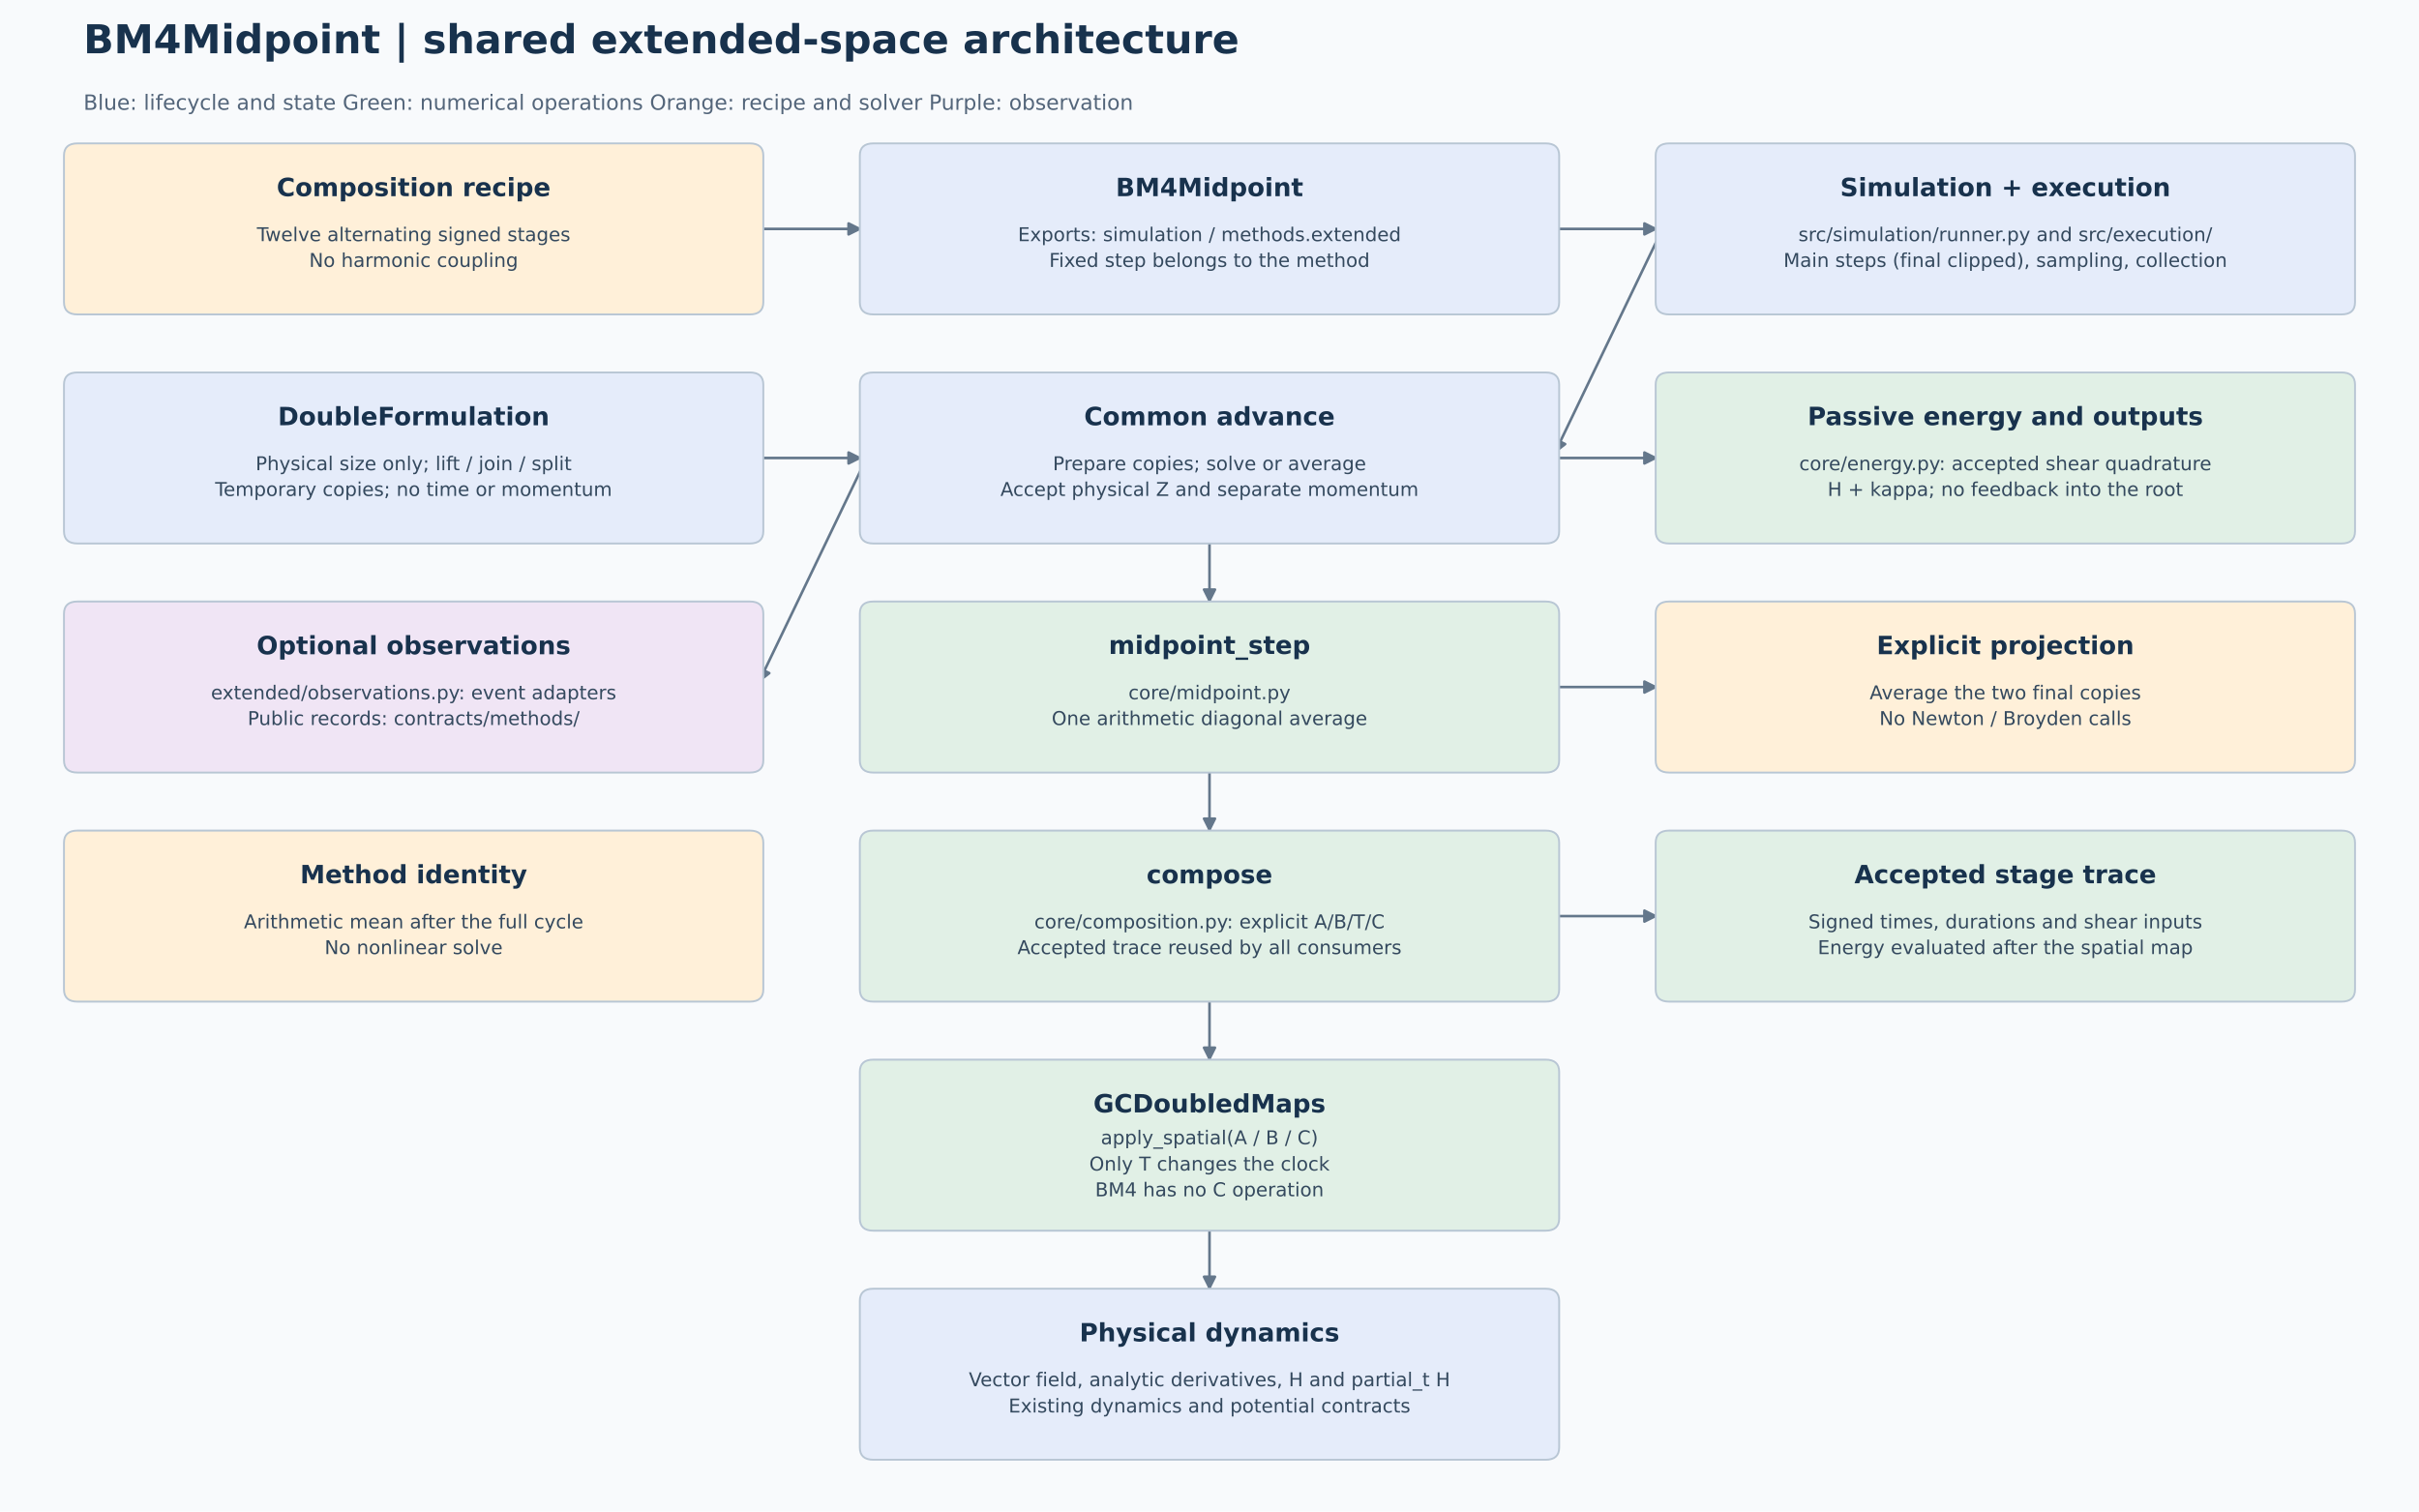
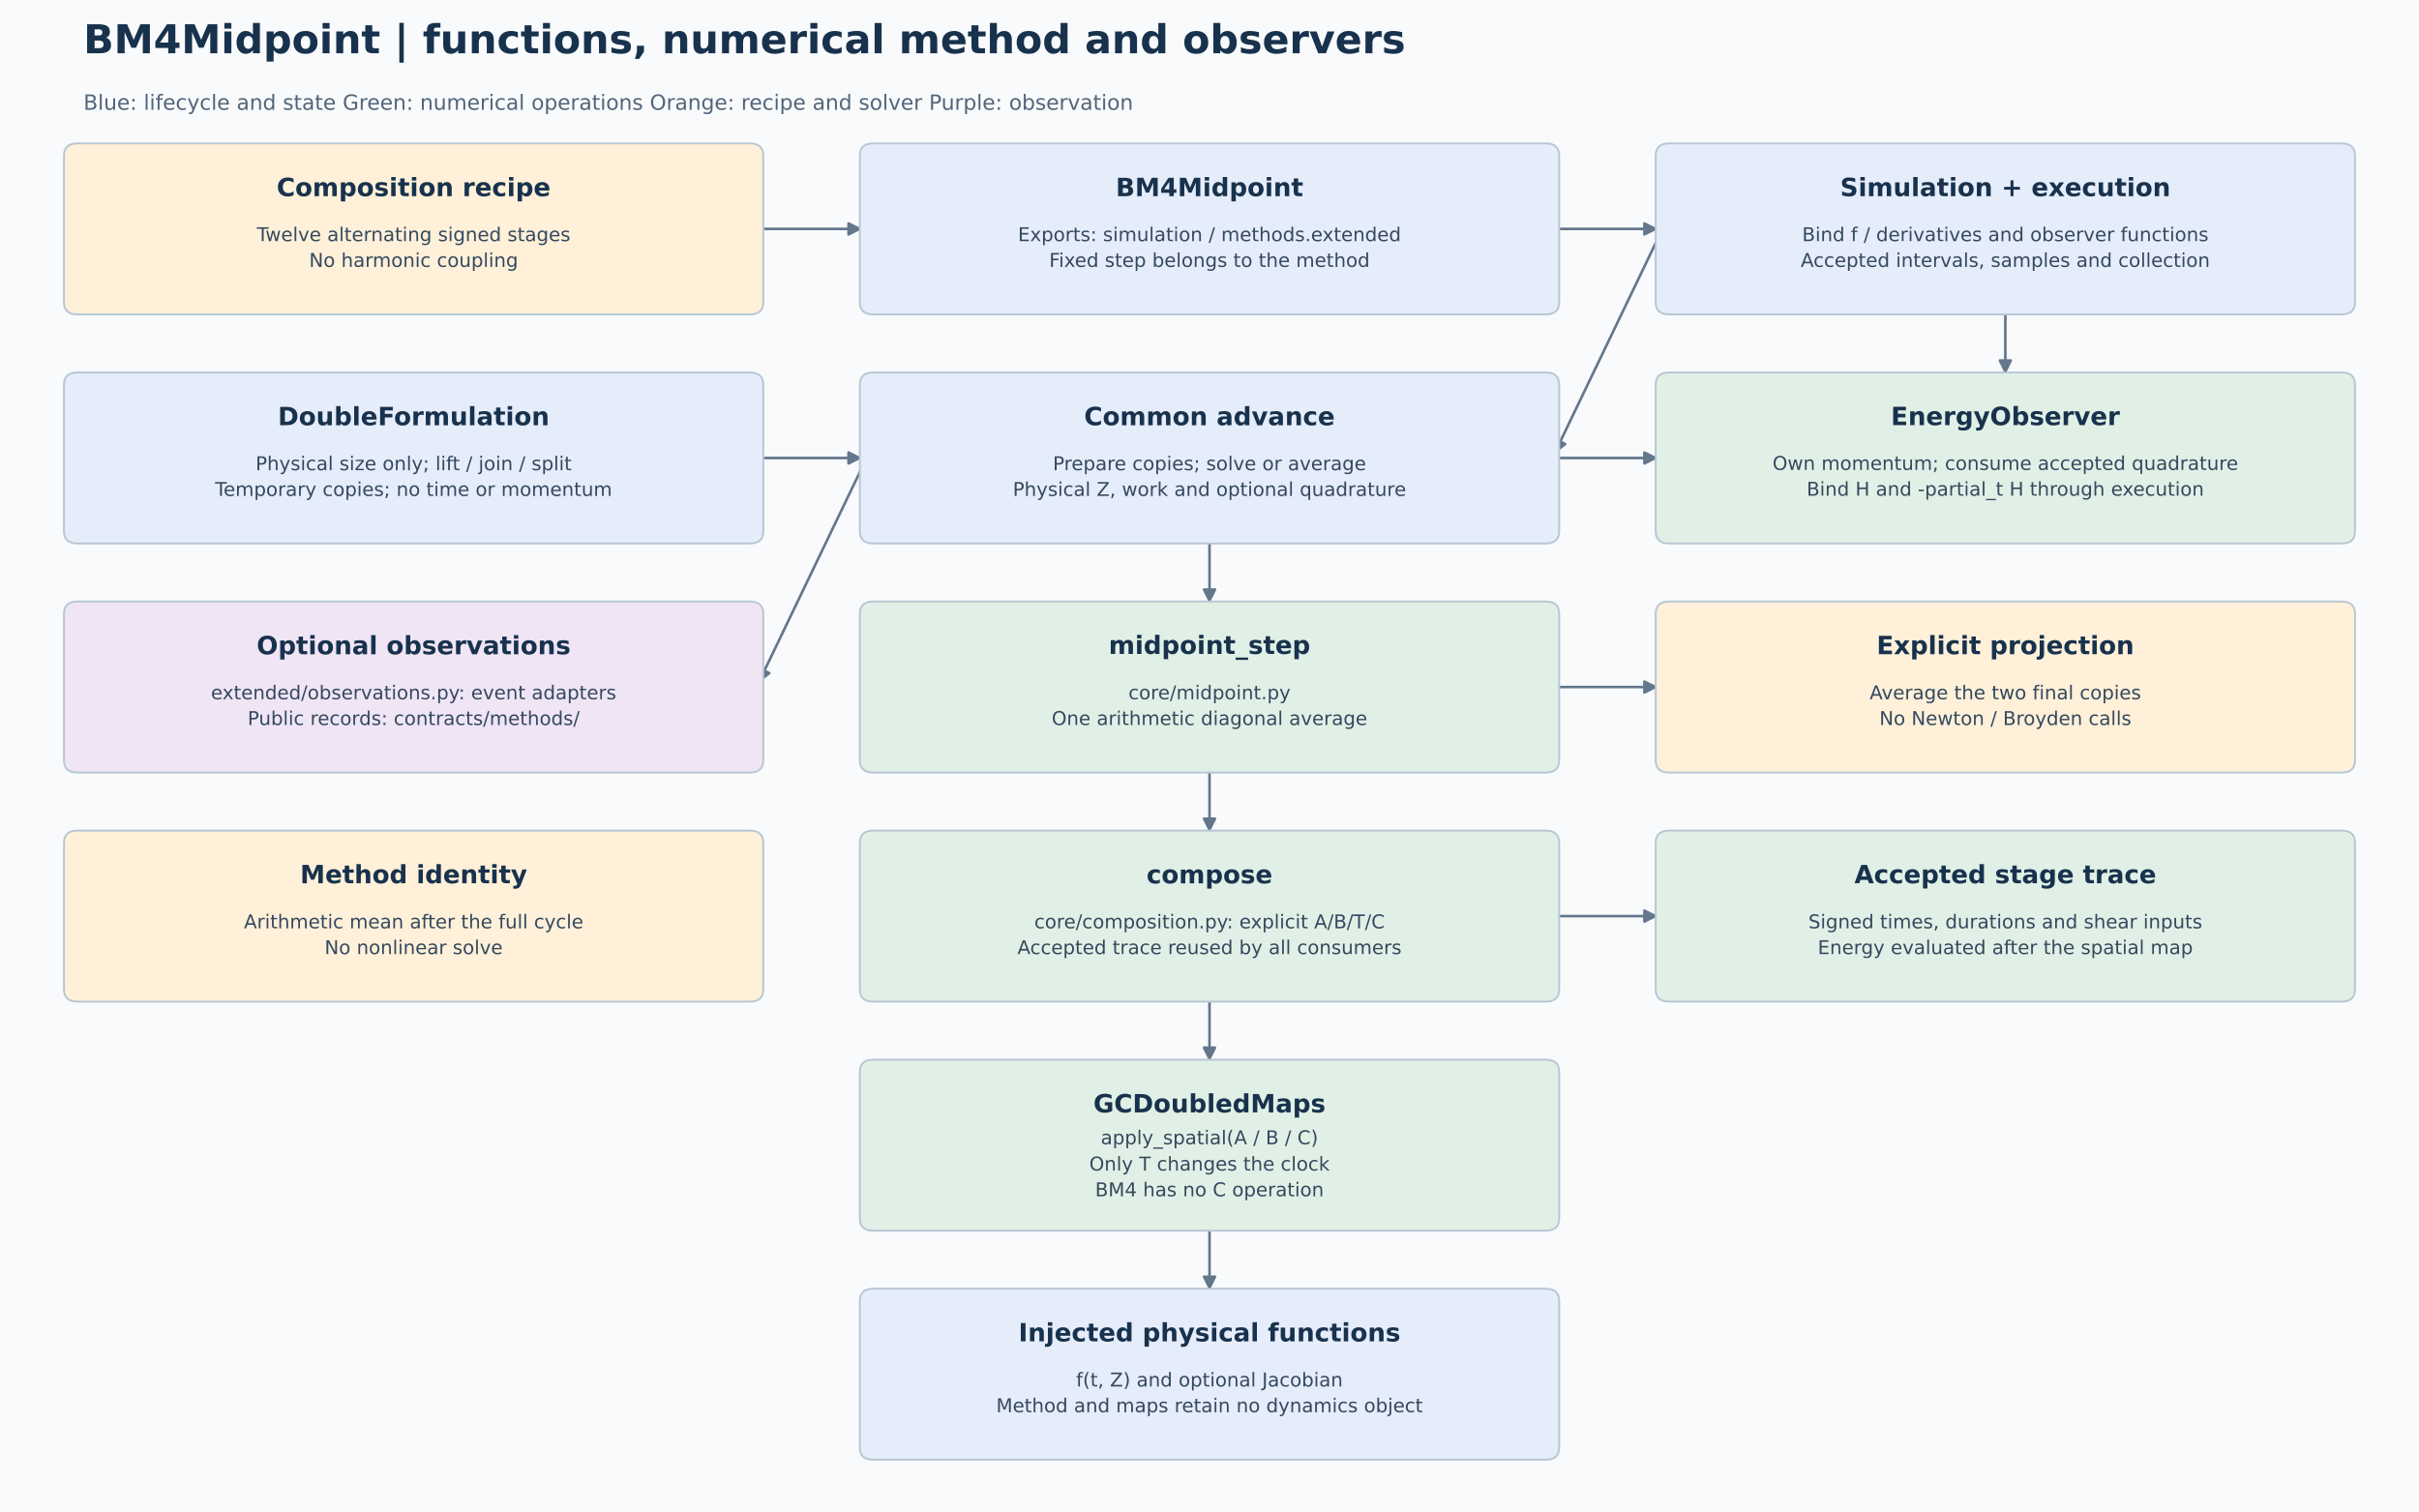
<svg xmlns="http://www.w3.org/2000/svg" width="1152pt" height="720pt" viewBox="0 0 1152 720" version="1.1">
  <defs>
    <style type="text/css">*{stroke-linejoin: round; stroke-linecap: butt}</style>
  </defs>
  <g id="figure_1">
    <g id="patch_1">
      <path d="M 0 720 L 1152 720 L 1152 0 L 0 0 z " style="fill: #f8fafc" />
    </g>
    <g id="axes_1">
      <g id="patch_2">
        <path d="M 362.288 109.039 Q 386.497 109.039 409.309 109.039 " clip-path="url(#pb098db616b)" style="fill: none; stroke: #64778b; stroke-width: 1.25; stroke-linecap: round" />
        <path d="M 404.109 106.439 L 409.309 109.039 L 404.109 111.639 z " clip-path="url(#pb098db616b)" style="fill: #64778b; stroke: #64778b; stroke-width: 1.25; stroke-linecap: round" />
      </g>
      <g id="patch_3">
        <path d="M 741.296 109.039 Q 765.505 109.039 788.317 109.039 " clip-path="url(#pb098db616b)" style="fill: none; stroke: #64778b; stroke-width: 1.25; stroke-linecap: round" />
        <path d="M 783.117 106.439 L 788.317 109.039 L 783.117 111.639 z " clip-path="url(#pb098db616b)" style="fill: #64778b; stroke: #64778b; stroke-width: 1.25; stroke-linecap: round" />
      </g>
      <g id="patch_4">
        <path d="M 790.847 110.841 Q 765.505 163.594 740.768 215.088 " clip-path="url(#pb098db616b)" style="fill: none; stroke: #64778b; stroke-width: 1.25; stroke-linecap: round" />
        <path d="M 745.363 211.527 L 740.768 215.088 L 740.676 209.275 z " clip-path="url(#pb098db616b)" style="fill: #64778b; stroke: #64778b; stroke-width: 1.25; stroke-linecap: round" />
      </g>
      <g id="patch_5">
        <path d="M 362.288 218.153 Q 386.497 218.153 409.309 218.153 " clip-path="url(#pb098db616b)" style="fill: none; stroke: #64778b; stroke-width: 1.25; stroke-linecap: round" />
        <path d="M 404.109 215.553 L 409.309 218.153 L 404.109 220.753 z " clip-path="url(#pb098db616b)" style="fill: #64778b; stroke: #64778b; stroke-width: 1.25; stroke-linecap: round" />
      </g>
      <g id="patch_6">
        <path d="M 576 257.976 Q 576 272.707 576 286.041 " clip-path="url(#pb098db616b)" style="fill: none; stroke: #64778b; stroke-width: 1.25; stroke-linecap: round" />
        <path d="M 578.6 280.841 L 576 286.041 L 573.4 280.841 z " clip-path="url(#pb098db616b)" style="fill: #64778b; stroke: #64778b; stroke-width: 1.25; stroke-linecap: round" />
      </g>
      <g id="patch_7">
+         <path d="M 955.008 148.863 Q 955.008 163.594 955.008 176.928 " clip-path="url(#pb098db616b)" style="fill: none; stroke: #64778b; stroke-width: 1.25; stroke-linecap: round" />
+         <path d="M 957.608 171.728 L 955.008 176.928 L 952.408 171.728 z " clip-path="url(#pb098db616b)" style="fill: #64778b; stroke: #64778b; stroke-width: 1.25; stroke-linecap: round" />
+       </g>
+       <g id="patch_8">
        <path d="M 741.296 218.153 Q 765.505 218.153 788.317 218.153 " clip-path="url(#pb098db616b)" style="fill: none; stroke: #64778b; stroke-width: 1.25; stroke-linecap: round" />
        <path d="M 783.117 215.553 L 788.317 218.153 L 783.117 220.753 z " clip-path="url(#pb098db616b)" style="fill: #64778b; stroke: #64778b; stroke-width: 1.25; stroke-linecap: round" />
      </g>
-       <g id="patch_8">
+       <g id="patch_9">
        <path d="M 411.839 219.954 Q 386.497 272.708 361.76 324.202 " clip-path="url(#pb098db616b)" style="fill: none; stroke: #64778b; stroke-width: 1.25; stroke-linecap: round" />
        <path d="M 366.355 320.64 L 361.76 324.202 L 361.668 318.389 z " clip-path="url(#pb098db616b)" style="fill: #64778b; stroke: #64778b; stroke-width: 1.25; stroke-linecap: round" />
      </g>
-       <g id="patch_9">
+       <g id="patch_10">
        <path d="M 576 367.089 Q 576 381.821 576 395.155 " clip-path="url(#pb098db616b)" style="fill: none; stroke: #64778b; stroke-width: 1.25; stroke-linecap: round" />
        <path d="M 578.6 389.955 L 576 395.155 L 573.4 389.955 z " clip-path="url(#pb098db616b)" style="fill: #64778b; stroke: #64778b; stroke-width: 1.25; stroke-linecap: round" />
      </g>
-       <g id="patch_10">
+       <g id="patch_11">
        <path d="M 741.296 327.266 Q 765.505 327.266 788.317 327.266 " clip-path="url(#pb098db616b)" style="fill: none; stroke: #64778b; stroke-width: 1.25; stroke-linecap: round" />
        <path d="M 783.117 324.666 L 788.317 327.266 L 783.117 329.866 z " clip-path="url(#pb098db616b)" style="fill: #64778b; stroke: #64778b; stroke-width: 1.25; stroke-linecap: round" />
      </g>
-       <g id="patch_11">
+       <g id="patch_12">
        <path d="M 741.296 436.379 Q 765.505 436.379 788.317 436.379 " clip-path="url(#pb098db616b)" style="fill: none; stroke: #64778b; stroke-width: 1.25; stroke-linecap: round" />
        <path d="M 783.117 433.779 L 788.317 436.379 L 783.117 438.979 z " clip-path="url(#pb098db616b)" style="fill: #64778b; stroke: #64778b; stroke-width: 1.25; stroke-linecap: round" />
      </g>
-       <g id="patch_12">
+       <g id="patch_13">
        <path d="M 576 476.203 Q 576 490.934 576 504.268 " clip-path="url(#pb098db616b)" style="fill: none; stroke: #64778b; stroke-width: 1.25; stroke-linecap: round" />
        <path d="M 578.6 499.068 L 576 504.268 L 573.4 499.068 z " clip-path="url(#pb098db616b)" style="fill: #64778b; stroke: #64778b; stroke-width: 1.25; stroke-linecap: round" />
      </g>
-       <g id="patch_13">
+       <g id="patch_14">
        <path d="M 576 585.316 Q 576 600.048 576 613.382 " clip-path="url(#pb098db616b)" style="fill: none; stroke: #64778b; stroke-width: 1.25; stroke-linecap: round" />
        <path d="M 578.6 608.182 L 576 613.382 L 573.4 608.182 z " clip-path="url(#pb098db616b)" style="fill: #64778b; stroke: #64778b; stroke-width: 1.25; stroke-linecap: round" />
      </g>
-       <g id="patch_14">
+       <g id="patch_15">
        <path d="M 36.922 149.775 L 357.062 149.775 Q 363.514 149.775 363.514 143.955 L 363.514 74.123 Q 363.514 68.304 357.062 68.304 L 36.922 68.304 Q 30.47 68.304 30.47 74.123 L 30.47 143.955 Q 30.47 149.775 36.922 149.775 z " clip-path="url(#pb098db616b)" style="fill: #fff0d9; stroke: #b8c6d4; stroke-width: 0.9; stroke-linejoin: miter" />
      </g>
-       <g id="patch_15">
+       <g id="patch_16">
        <path d="M 415.93 149.775 L 736.07 149.775 Q 742.522 149.775 742.522 143.955 L 742.522 74.123 Q 742.522 68.304 736.07 68.304 L 415.93 68.304 Q 409.478 68.304 409.478 74.123 L 409.478 143.955 Q 409.478 149.775 415.93 149.775 z " clip-path="url(#pb098db616b)" style="fill: #e5ecfa; stroke: #b8c6d4; stroke-width: 0.9; stroke-linejoin: miter" />
      </g>
-       <g id="patch_16">
+       <g id="patch_17">
        <path d="M 794.938 149.775 L 1115.078 149.775 Q 1121.53 149.775 1121.53 143.955 L 1121.53 74.123 Q 1121.53 68.304 1115.078 68.304 L 794.938 68.304 Q 788.486 68.304 788.486 74.123 L 788.486 143.955 Q 788.486 149.775 794.938 149.775 z " clip-path="url(#pb098db616b)" style="fill: #e5ecfa; stroke: #b8c6d4; stroke-width: 0.9; stroke-linejoin: miter" />
      </g>
-       <g id="patch_17">
+       <g id="patch_18">
        <path d="M 36.922 258.888 L 357.062 258.888 Q 363.514 258.888 363.514 253.069 L 363.514 183.236 Q 363.514 177.417 357.062 177.417 L 36.922 177.417 Q 30.47 177.417 30.47 183.236 L 30.47 253.069 Q 30.47 258.888 36.922 258.888 z " clip-path="url(#pb098db616b)" style="fill: #e5ecfa; stroke: #b8c6d4; stroke-width: 0.9; stroke-linejoin: miter" />
      </g>
-       <g id="patch_18">
+       <g id="patch_19">
        <path d="M 415.93 258.888 L 736.07 258.888 Q 742.522 258.888 742.522 253.069 L 742.522 183.236 Q 742.522 177.417 736.07 177.417 L 415.93 177.417 Q 409.478 177.417 409.478 183.236 L 409.478 253.069 Q 409.478 258.888 415.93 258.888 z " clip-path="url(#pb098db616b)" style="fill: #e5ecfa; stroke: #b8c6d4; stroke-width: 0.9; stroke-linejoin: miter" />
      </g>
-       <g id="patch_19">
+       <g id="patch_20">
        <path d="M 794.938 258.888 L 1115.078 258.888 Q 1121.53 258.888 1121.53 253.069 L 1121.53 183.236 Q 1121.53 177.417 1115.078 177.417 L 794.938 177.417 Q 788.486 177.417 788.486 183.236 L 788.486 253.069 Q 788.486 258.888 794.938 258.888 z " clip-path="url(#pb098db616b)" style="fill: #e1f0e6; stroke: #b8c6d4; stroke-width: 0.9; stroke-linejoin: miter" />
      </g>
-       <g id="patch_20">
+       <g id="patch_21">
        <path d="M 36.922 368.002 L 357.062 368.002 Q 363.514 368.002 363.514 362.182 L 363.514 292.35 Q 363.514 286.53 357.062 286.53 L 36.922 286.53 Q 30.47 286.53 30.47 292.35 L 30.47 362.182 Q 30.47 368.002 36.922 368.002 z " clip-path="url(#pb098db616b)" style="fill: #f0e5f5; stroke: #b8c6d4; stroke-width: 0.9; stroke-linejoin: miter" />
      </g>
-       <g id="patch_21">
+       <g id="patch_22">
        <path d="M 415.93 368.002 L 736.07 368.002 Q 742.522 368.002 742.522 362.182 L 742.522 292.35 Q 742.522 286.53 736.07 286.53 L 415.93 286.53 Q 409.478 286.53 409.478 292.35 L 409.478 362.182 Q 409.478 368.002 415.93 368.002 z " clip-path="url(#pb098db616b)" style="fill: #e1f0e6; stroke: #b8c6d4; stroke-width: 0.9; stroke-linejoin: miter" />
      </g>
-       <g id="patch_22">
+       <g id="patch_23">
        <path d="M 794.938 368.002 L 1115.078 368.002 Q 1121.53 368.002 1121.53 362.182 L 1121.53 292.35 Q 1121.53 286.53 1115.078 286.53 L 794.938 286.53 Q 788.486 286.53 788.486 292.35 L 788.486 362.182 Q 788.486 368.002 794.938 368.002 z " clip-path="url(#pb098db616b)" style="fill: #fff0d9; stroke: #b8c6d4; stroke-width: 0.9; stroke-linejoin: miter" />
      </g>
-       <g id="patch_23">
+       <g id="patch_24">
        <path d="M 36.922 477.115 L 357.062 477.115 Q 363.514 477.115 363.514 471.296 L 363.514 401.463 Q 363.514 395.644 357.062 395.644 L 36.922 395.644 Q 30.47 395.644 30.47 401.463 L 30.47 471.296 Q 30.47 477.115 36.922 477.115 z " clip-path="url(#pb098db616b)" style="fill: #fff0d9; stroke: #b8c6d4; stroke-width: 0.9; stroke-linejoin: miter" />
      </g>
-       <g id="patch_24">
+       <g id="patch_25">
        <path d="M 415.93 477.115 L 736.07 477.115 Q 742.522 477.115 742.522 471.296 L 742.522 401.463 Q 742.522 395.644 736.07 395.644 L 415.93 395.644 Q 409.478 395.644 409.478 401.463 L 409.478 471.296 Q 409.478 477.115 415.93 477.115 z " clip-path="url(#pb098db616b)" style="fill: #e1f0e6; stroke: #b8c6d4; stroke-width: 0.9; stroke-linejoin: miter" />
      </g>
-       <g id="patch_25">
+       <g id="patch_26">
        <path d="M 794.938 477.115 L 1115.078 477.115 Q 1121.53 477.115 1121.53 471.296 L 1121.53 401.463 Q 1121.53 395.644 1115.078 395.644 L 794.938 395.644 Q 788.486 395.644 788.486 401.463 L 788.486 471.296 Q 788.486 477.115 794.938 477.115 z " clip-path="url(#pb098db616b)" style="fill: #e1f0e6; stroke: #b8c6d4; stroke-width: 0.9; stroke-linejoin: miter" />
      </g>
-       <g id="patch_26">
+       <g id="patch_27">
        <path d="M 415.93 586.228 L 736.07 586.228 Q 742.522 586.228 742.522 580.409 L 742.522 510.576 Q 742.522 504.757 736.07 504.757 L 415.93 504.757 Q 409.478 504.757 409.478 510.576 L 409.478 580.409 Q 409.478 586.228 415.93 586.228 z " clip-path="url(#pb098db616b)" style="fill: #e1f0e6; stroke: #b8c6d4; stroke-width: 0.9; stroke-linejoin: miter" />
      </g>
-       <g id="patch_27">
+       <g id="patch_28">
        <path d="M 415.93 695.342 L 736.07 695.342 Q 742.522 695.342 742.522 689.522 L 742.522 619.69 Q 742.522 613.871 736.07 613.871 L 415.93 613.871 Q 409.478 613.871 409.478 619.69 L 409.478 689.522 Q 409.478 695.342 415.93 695.342 z " clip-path="url(#pb098db616b)" style="fill: #e5ecfa; stroke: #b8c6d4; stroke-width: 0.9; stroke-linejoin: miter" />
      </g>
      <g id="text_1">
-         <text style="font-weight: 700; font-size: 19px; font-family: 'DejaVu Sans', 'Bitstream Vera Sans', 'Computer Modern Sans Serif', 'Lucida Grande', 'Verdana', 'Geneva', 'Lucid', 'Arial', 'Helvetica', 'Avant Garde', sans-serif; text-anchor: start; fill: #18324d" x="39.744" y="25.386" transform="rotate(-0 39.744 25.38557)">BM4Midpoint | shared extended-space architecture</text>
+         <text style="font-weight: 700; font-size: 19px; font-family: 'DejaVu Sans', 'Bitstream Vera Sans', 'Computer Modern Sans Serif', 'Lucida Grande', 'Verdana', 'Geneva', 'Lucid', 'Arial', 'Helvetica', 'Avant Garde', sans-serif; text-anchor: start; fill: #18324d" x="39.744" y="25.386" transform="rotate(-0 39.744 25.38557)">BM4Midpoint | functions, numerical method and observers</text>
      </g>
      <g id="text_2">
        <text style="font-size: 10px; font-family: 'DejaVu Sans', 'Bitstream Vera Sans', 'Computer Modern Sans Serif', 'Lucida Grande', 'Verdana', 'Geneva', 'Lucid', 'Arial', 'Helvetica', 'Avant Garde', sans-serif; text-anchor: start; fill: #53657a" x="39.744" y="52.3" transform="rotate(-0 39.744 52.30021)">Blue: lifecycle and state    Green: numerical operations    Orange: recipe and solver    Purple: observation</text>
      </g>
      <g id="text_3">
        <text style="font-weight: 700; font-size: 12px; font-family: 'DejaVu Sans', 'Bitstream Vera Sans', 'Computer Modern Sans Serif', 'Lucida Grande', 'Verdana', 'Geneva', 'Lucid', 'Arial', 'Helvetica', 'Avant Garde', sans-serif; text-anchor: middle; fill: #18324d" x="196.992" y="93.437" transform="rotate(-0 196.992 93.43744)">Composition recipe</text>
      </g>
      <g id="text_4">
        <text style="font-size: 9.1px; font-family: 'DejaVu Sans', 'Bitstream Vera Sans', 'Computer Modern Sans Serif', 'Lucida Grande', 'Verdana', 'Geneva', 'Lucid', 'Arial', 'Helvetica', 'Avant Garde', sans-serif; fill: #34495e" transform="translate(122.3343 114.8745)">Twelve alternating signed stages</text>
        <text style="font-size: 9.1px; font-family: 'DejaVu Sans', 'Bitstream Vera Sans', 'Computer Modern Sans Serif', 'Lucida Grande', 'Verdana', 'Geneva', 'Lucid', 'Arial', 'Helvetica', 'Avant Garde', sans-serif; fill: #34495e" transform="translate(147.2257 127.1389)">No harmonic coupling</text>
      </g>
      <g id="text_5">
        <text style="font-weight: 700; font-size: 12px; font-family: 'DejaVu Sans', 'Bitstream Vera Sans', 'Computer Modern Sans Serif', 'Lucida Grande', 'Verdana', 'Geneva', 'Lucid', 'Arial', 'Helvetica', 'Avant Garde', sans-serif; text-anchor: middle; fill: #18324d" x="576" y="93.437" transform="rotate(-0 576 93.43744)">BM4Midpoint</text>
      </g>
      <g id="text_6">
        <text style="font-size: 9.1px; font-family: 'DejaVu Sans', 'Bitstream Vera Sans', 'Computer Modern Sans Serif', 'Lucida Grande', 'Verdana', 'Geneva', 'Lucid', 'Arial', 'Helvetica', 'Avant Garde', sans-serif; fill: #34495e" transform="translate(484.7689 114.8745)">Exports: simulation / methods.extended</text>
        <text style="font-size: 9.1px; font-family: 'DejaVu Sans', 'Bitstream Vera Sans', 'Computer Modern Sans Serif', 'Lucida Grande', 'Verdana', 'Geneva', 'Lucid', 'Arial', 'Helvetica', 'Avant Garde', sans-serif; fill: #34495e" transform="translate(499.6524 127.1389)">Fixed step belongs to the method</text>
      </g>
      <g id="text_7">
        <text style="font-weight: 700; font-size: 12px; font-family: 'DejaVu Sans', 'Bitstream Vera Sans', 'Computer Modern Sans Serif', 'Lucida Grande', 'Verdana', 'Geneva', 'Lucid', 'Arial', 'Helvetica', 'Avant Garde', sans-serif; text-anchor: middle; fill: #18324d" x="955.008" y="93.437" transform="rotate(-0 955.008 93.43744)">Simulation + execution</text>
      </g>
      <g id="text_8">
-         <text style="font-size: 9.1px; font-family: 'DejaVu Sans', 'Bitstream Vera Sans', 'Computer Modern Sans Serif', 'Lucida Grande', 'Verdana', 'Geneva', 'Lucid', 'Arial', 'Helvetica', 'Avant Garde', sans-serif; fill: #34495e" transform="translate(856.4514 114.8745)">src/simulation/runner.py and src/execution/</text>
-         <text style="font-size: 9.1px; font-family: 'DejaVu Sans', 'Bitstream Vera Sans', 'Computer Modern Sans Serif', 'Lucida Grande', 'Verdana', 'Geneva', 'Lucid', 'Arial', 'Helvetica', 'Avant Garde', sans-serif; fill: #34495e" transform="translate(849.3542 127.1389)">Main steps (final clipped), sampling, collection</text>
+         <text style="font-size: 9.1px; font-family: 'DejaVu Sans', 'Bitstream Vera Sans', 'Computer Modern Sans Serif', 'Lucida Grande', 'Verdana', 'Geneva', 'Lucid', 'Arial', 'Helvetica', 'Avant Garde', sans-serif; fill: #34495e" transform="translate(858.2316 114.8745)">Bind f / derivatives and observer functions</text>
+         <text style="font-size: 9.1px; font-family: 'DejaVu Sans', 'Bitstream Vera Sans', 'Computer Modern Sans Serif', 'Lucida Grande', 'Verdana', 'Geneva', 'Lucid', 'Arial', 'Helvetica', 'Avant Garde', sans-serif; fill: #34495e" transform="translate(857.5598 127.1389)">Accepted intervals, samples and collection</text>
      </g>
      <g id="text_9">
        <text style="font-weight: 700; font-size: 12px; font-family: 'DejaVu Sans', 'Bitstream Vera Sans', 'Computer Modern Sans Serif', 'Lucida Grande', 'Verdana', 'Geneva', 'Lucid', 'Arial', 'Helvetica', 'Avant Garde', sans-serif; text-anchor: middle; fill: #18324d" x="196.992" y="202.551" transform="rotate(-0 196.992 202.5508)">DoubleFormulation</text>
      </g>
      <g id="text_10">
        <text style="font-size: 9.1px; font-family: 'DejaVu Sans', 'Bitstream Vera Sans', 'Computer Modern Sans Serif', 'Lucida Grande', 'Verdana', 'Geneva', 'Lucid', 'Arial', 'Helvetica', 'Avant Garde', sans-serif; fill: #34495e" transform="translate(121.7158 223.9879)">Physical size only; lift / join / split</text>
        <text style="font-size: 9.1px; font-family: 'DejaVu Sans', 'Bitstream Vera Sans', 'Computer Modern Sans Serif', 'Lucida Grande', 'Verdana', 'Geneva', 'Lucid', 'Arial', 'Helvetica', 'Avant Garde', sans-serif; fill: #34495e" transform="translate(102.4565 236.2523)">Temporary copies; no time or momentum</text>
      </g>
      <g id="text_11">
        <text style="font-weight: 700; font-size: 12px; font-family: 'DejaVu Sans', 'Bitstream Vera Sans', 'Computer Modern Sans Serif', 'Lucida Grande', 'Verdana', 'Geneva', 'Lucid', 'Arial', 'Helvetica', 'Avant Garde', sans-serif; text-anchor: middle; fill: #18324d" x="576" y="202.551" transform="rotate(-0 576 202.5508)">Common advance</text>
      </g>
      <g id="text_12">
        <text style="font-size: 9.1px; font-family: 'DejaVu Sans', 'Bitstream Vera Sans', 'Computer Modern Sans Serif', 'Lucida Grande', 'Verdana', 'Geneva', 'Lucid', 'Arial', 'Helvetica', 'Avant Garde', sans-serif; fill: #34495e" transform="translate(501.4049 223.9879)">Prepare copies; solve or average</text>
-         <text style="font-size: 9.1px; font-family: 'DejaVu Sans', 'Bitstream Vera Sans', 'Computer Modern Sans Serif', 'Lucida Grande', 'Verdana', 'Geneva', 'Lucid', 'Arial', 'Helvetica', 'Avant Garde', sans-serif; fill: #34495e" transform="translate(476.4112 236.2523)">Accept physical Z and separate momentum</text>
+         <text style="font-size: 9.1px; font-family: 'DejaVu Sans', 'Bitstream Vera Sans', 'Computer Modern Sans Serif', 'Lucida Grande', 'Verdana', 'Geneva', 'Lucid', 'Arial', 'Helvetica', 'Avant Garde', sans-serif; fill: #34495e" transform="translate(482.3446 236.2523)">Physical Z, work and optional quadrature</text>
      </g>
      <g id="text_13">
-         <text style="font-weight: 700; font-size: 12px; font-family: 'DejaVu Sans', 'Bitstream Vera Sans', 'Computer Modern Sans Serif', 'Lucida Grande', 'Verdana', 'Geneva', 'Lucid', 'Arial', 'Helvetica', 'Avant Garde', sans-serif; text-anchor: middle; fill: #18324d" x="955.008" y="202.504" transform="rotate(-0 955.008 202.504)">Passive energy and outputs</text>
+         <text style="font-weight: 700; font-size: 12px; font-family: 'DejaVu Sans', 'Bitstream Vera Sans', 'Computer Modern Sans Serif', 'Lucida Grande', 'Verdana', 'Geneva', 'Lucid', 'Arial', 'Helvetica', 'Avant Garde', sans-serif; text-anchor: middle; fill: #18324d" x="955.008" y="202.504" transform="rotate(-0 955.008 202.504)">EnergyObserver</text>
      </g>
      <g id="text_14">
-         <text style="font-size: 9.1px; font-family: 'DejaVu Sans', 'Bitstream Vera Sans', 'Computer Modern Sans Serif', 'Lucida Grande', 'Verdana', 'Geneva', 'Lucid', 'Arial', 'Helvetica', 'Avant Garde', sans-serif; fill: #34495e" transform="translate(856.8389 223.9879)">core/energy.py: accepted shear quadrature</text>
-         <text style="font-size: 9.1px; font-family: 'DejaVu Sans', 'Bitstream Vera Sans', 'Computer Modern Sans Serif', 'Lucida Grande', 'Verdana', 'Geneva', 'Lucid', 'Arial', 'Helvetica', 'Avant Garde', sans-serif; fill: #34495e" transform="translate(870.3368 236.2523)">H + kappa; no feedback into the root</text>
+         <text style="font-size: 9.1px; font-family: 'DejaVu Sans', 'Bitstream Vera Sans', 'Computer Modern Sans Serif', 'Lucida Grande', 'Verdana', 'Geneva', 'Lucid', 'Arial', 'Helvetica', 'Avant Garde', sans-serif; fill: #34495e" transform="translate(844.1245 223.8614)">Own momentum; consume accepted quadrature</text>
+         <text style="font-size: 9.1px; font-family: 'DejaVu Sans', 'Bitstream Vera Sans', 'Computer Modern Sans Serif', 'Lucida Grande', 'Verdana', 'Geneva', 'Lucid', 'Arial', 'Helvetica', 'Avant Garde', sans-serif; fill: #34495e" transform="translate(860.3758 236.1257)">Bind H and -partial_t H through execution</text>
      </g>
      <g id="text_15">
        <text style="font-weight: 700; font-size: 12px; font-family: 'DejaVu Sans', 'Bitstream Vera Sans', 'Computer Modern Sans Serif', 'Lucida Grande', 'Verdana', 'Geneva', 'Lucid', 'Arial', 'Helvetica', 'Avant Garde', sans-serif; text-anchor: middle; fill: #18324d" x="196.992" y="311.664" transform="rotate(-0 196.992 311.6642)">Optional observations</text>
      </g>
      <g id="text_16">
        <text style="font-size: 9.1px; font-family: 'DejaVu Sans', 'Bitstream Vera Sans', 'Computer Modern Sans Serif', 'Lucida Grande', 'Verdana', 'Geneva', 'Lucid', 'Arial', 'Helvetica', 'Avant Garde', sans-serif; fill: #34495e" transform="translate(100.4623 333.1013)">extended/observations.py: event adapters</text>
        <text style="font-size: 9.1px; font-family: 'DejaVu Sans', 'Bitstream Vera Sans', 'Computer Modern Sans Serif', 'Lucida Grande', 'Verdana', 'Geneva', 'Lucid', 'Arial', 'Helvetica', 'Avant Garde', sans-serif; fill: #34495e" transform="translate(117.923 345.3657)">Public records: contracts/methods/</text>
      </g>
      <g id="text_17">
        <text style="font-weight: 700; font-size: 12px; font-family: 'DejaVu Sans', 'Bitstream Vera Sans', 'Computer Modern Sans Serif', 'Lucida Grande', 'Verdana', 'Geneva', 'Lucid', 'Arial', 'Helvetica', 'Avant Garde', sans-serif; text-anchor: middle; fill: #18324d" x="576" y="311.497" transform="rotate(-0 576 311.4974)">midpoint_step</text>
      </g>
      <g id="text_18">
        <text style="font-size: 9.1px; font-family: 'DejaVu Sans', 'Bitstream Vera Sans', 'Computer Modern Sans Serif', 'Lucida Grande', 'Verdana', 'Geneva', 'Lucid', 'Arial', 'Helvetica', 'Avant Garde', sans-serif; fill: #34495e" transform="translate(537.3975 333.1013)">core/midpoint.py</text>
        <text style="font-size: 9.1px; font-family: 'DejaVu Sans', 'Bitstream Vera Sans', 'Computer Modern Sans Serif', 'Lucida Grande', 'Verdana', 'Geneva', 'Lucid', 'Arial', 'Helvetica', 'Avant Garde', sans-serif; fill: #34495e" transform="translate(500.8482 345.3657)">One arithmetic diagonal average</text>
      </g>
      <g id="text_19">
        <text style="font-weight: 700; font-size: 12px; font-family: 'DejaVu Sans', 'Bitstream Vera Sans', 'Computer Modern Sans Serif', 'Lucida Grande', 'Verdana', 'Geneva', 'Lucid', 'Arial', 'Helvetica', 'Avant Garde', sans-serif; text-anchor: middle; fill: #18324d" x="955.008" y="311.617" transform="rotate(-0 955.008 311.6174)">Explicit projection</text>
      </g>
      <g id="text_20">
        <text style="font-size: 9.1px; font-family: 'DejaVu Sans', 'Bitstream Vera Sans', 'Computer Modern Sans Serif', 'Lucida Grande', 'Verdana', 'Geneva', 'Lucid', 'Arial', 'Helvetica', 'Avant Garde', sans-serif; fill: #34495e" transform="translate(890.3731 333.1013)">Average the two final copies</text>
        <text style="font-size: 9.1px; font-family: 'DejaVu Sans', 'Bitstream Vera Sans', 'Computer Modern Sans Serif', 'Lucida Grande', 'Verdana', 'Geneva', 'Lucid', 'Arial', 'Helvetica', 'Avant Garde', sans-serif; fill: #34495e" transform="translate(894.9999 345.3657)">No Newton / Broyden calls</text>
      </g>
      <g id="text_21">
        <text style="font-weight: 700; font-size: 12px; font-family: 'DejaVu Sans', 'Bitstream Vera Sans', 'Computer Modern Sans Serif', 'Lucida Grande', 'Verdana', 'Geneva', 'Lucid', 'Arial', 'Helvetica', 'Avant Garde', sans-serif; text-anchor: middle; fill: #18324d" x="196.992" y="420.731" transform="rotate(-0 196.992 420.7308)">Method identity</text>
      </g>
      <g id="text_22">
        <text style="font-size: 9.1px; font-family: 'DejaVu Sans', 'Bitstream Vera Sans', 'Computer Modern Sans Serif', 'Lucida Grande', 'Verdana', 'Geneva', 'Lucid', 'Arial', 'Helvetica', 'Avant Garde', sans-serif; fill: #34495e" transform="translate(116.1577 442.2147)">Arithmetic mean after the full cycle</text>
        <text style="font-size: 9.1px; font-family: 'DejaVu Sans', 'Bitstream Vera Sans', 'Computer Modern Sans Serif', 'Lucida Grande', 'Verdana', 'Geneva', 'Lucid', 'Arial', 'Helvetica', 'Avant Garde', sans-serif; fill: #34495e" transform="translate(154.5796 454.4791)">No nonlinear solve</text>
      </g>
      <g id="text_23">
        <text style="font-weight: 700; font-size: 12px; font-family: 'DejaVu Sans', 'Bitstream Vera Sans', 'Computer Modern Sans Serif', 'Lucida Grande', 'Verdana', 'Geneva', 'Lucid', 'Arial', 'Helvetica', 'Avant Garde', sans-serif; text-anchor: middle; fill: #18324d" x="576" y="420.778" transform="rotate(-0 576 420.7776)">compose</text>
      </g>
      <g id="text_24">
        <text style="font-size: 9.1px; font-family: 'DejaVu Sans', 'Bitstream Vera Sans', 'Computer Modern Sans Serif', 'Lucida Grande', 'Verdana', 'Geneva', 'Lucid', 'Arial', 'Helvetica', 'Avant Garde', sans-serif; fill: #34495e" transform="translate(492.5829 442.2147)">core/composition.py: explicit A/B/T/C</text>
        <text style="font-size: 9.1px; font-family: 'DejaVu Sans', 'Bitstream Vera Sans', 'Computer Modern Sans Serif', 'Lucida Grande', 'Verdana', 'Geneva', 'Lucid', 'Arial', 'Helvetica', 'Avant Garde', sans-serif; fill: #34495e" transform="translate(484.5258 454.4791)">Accepted trace reused by all consumers</text>
      </g>
      <g id="text_25">
        <text style="font-weight: 700; font-size: 12px; font-family: 'DejaVu Sans', 'Bitstream Vera Sans', 'Computer Modern Sans Serif', 'Lucida Grande', 'Verdana', 'Geneva', 'Lucid', 'Arial', 'Helvetica', 'Avant Garde', sans-serif; text-anchor: middle; fill: #18324d" x="955.008" y="420.731" transform="rotate(-0 955.008 420.7308)">Accepted stage trace</text>
      </g>
      <g id="text_26">
        <text style="font-size: 9.1px; font-family: 'DejaVu Sans', 'Bitstream Vera Sans', 'Computer Modern Sans Serif', 'Lucida Grande', 'Verdana', 'Geneva', 'Lucid', 'Arial', 'Helvetica', 'Avant Garde', sans-serif; fill: #34495e" transform="translate(861.2062 442.2147)">Signed times, durations and shear inputs</text>
        <text style="font-size: 9.1px; font-family: 'DejaVu Sans', 'Bitstream Vera Sans', 'Computer Modern Sans Serif', 'Lucida Grande', 'Verdana', 'Geneva', 'Lucid', 'Arial', 'Helvetica', 'Avant Garde', sans-serif; fill: #34495e" transform="translate(865.6709 454.4791)">Energy evaluated after the spatial map</text>
      </g>
      <g id="text_27">
        <text style="font-weight: 700; font-size: 12px; font-family: 'DejaVu Sans', 'Bitstream Vera Sans', 'Computer Modern Sans Serif', 'Lucida Grande', 'Verdana', 'Geneva', 'Lucid', 'Arial', 'Helvetica', 'Avant Garde', sans-serif; text-anchor: middle; fill: #18324d" x="576" y="529.891" transform="rotate(-0 576 529.891)">GCDoubledMaps</text>
      </g>
      <g id="text_28">
        <text style="font-size: 9.1px; font-family: 'DejaVu Sans', 'Bitstream Vera Sans', 'Computer Modern Sans Serif', 'Lucida Grande', 'Verdana', 'Geneva', 'Lucid', 'Arial', 'Helvetica', 'Avant Garde', sans-serif; fill: #34495e" transform="translate(524.2437 545.0694)">apply_spatial(A / B / C)</text>
        <text style="font-size: 9.1px; font-family: 'DejaVu Sans', 'Bitstream Vera Sans', 'Computer Modern Sans Serif', 'Lucida Grande', 'Verdana', 'Geneva', 'Lucid', 'Arial', 'Helvetica', 'Avant Garde', sans-serif; fill: #34495e" transform="translate(518.7454 557.5869)">Only T changes the clock</text>
        <text style="font-size: 9.1px; font-family: 'DejaVu Sans', 'Bitstream Vera Sans', 'Computer Modern Sans Serif', 'Lucida Grande', 'Verdana', 'Geneva', 'Lucid', 'Arial', 'Helvetica', 'Avant Garde', sans-serif; fill: #34495e" transform="translate(521.5401 569.8512)">BM4 has no C operation</text>
      </g>
      <g id="text_29">
-         <text style="font-weight: 700; font-size: 12px; font-family: 'DejaVu Sans', 'Bitstream Vera Sans', 'Computer Modern Sans Serif', 'Lucida Grande', 'Verdana', 'Geneva', 'Lucid', 'Arial', 'Helvetica', 'Avant Garde', sans-serif; text-anchor: middle; fill: #18324d" x="576" y="638.958" transform="rotate(-0 576 638.9576)">Physical dynamics</text>
+         <text style="font-weight: 700; font-size: 12px; font-family: 'DejaVu Sans', 'Bitstream Vera Sans', 'Computer Modern Sans Serif', 'Lucida Grande', 'Verdana', 'Geneva', 'Lucid', 'Arial', 'Helvetica', 'Avant Garde', sans-serif; text-anchor: middle; fill: #18324d" x="576" y="638.958" transform="rotate(-0 576 638.9576)">Injected physical functions</text>
      </g>
      <g id="text_30">
-         <text style="font-size: 9.1px; font-family: 'DejaVu Sans', 'Bitstream Vera Sans', 'Computer Modern Sans Serif', 'Lucida Grande', 'Verdana', 'Geneva', 'Lucid', 'Arial', 'Helvetica', 'Avant Garde', sans-serif; fill: #34495e" transform="translate(461.3763 660.315)">Vector field, analytic derivatives, H and partial_t H</text>
-         <text style="font-size: 9.1px; font-family: 'DejaVu Sans', 'Bitstream Vera Sans', 'Computer Modern Sans Serif', 'Lucida Grande', 'Verdana', 'Geneva', 'Lucid', 'Arial', 'Helvetica', 'Avant Garde', sans-serif; fill: #34495e" transform="translate(480.3043 672.8324)">Existing dynamics and potential contracts</text>
+         <text style="font-size: 9.1px; font-family: 'DejaVu Sans', 'Bitstream Vera Sans', 'Computer Modern Sans Serif', 'Lucida Grande', 'Verdana', 'Geneva', 'Lucid', 'Arial', 'Helvetica', 'Avant Garde', sans-serif; fill: #34495e" transform="translate(512.4756 660.4415)">f(t, Z) and optional Jacobian</text>
+         <text style="font-size: 9.1px; font-family: 'DejaVu Sans', 'Bitstream Vera Sans', 'Computer Modern Sans Serif', 'Lucida Grande', 'Verdana', 'Geneva', 'Lucid', 'Arial', 'Helvetica', 'Avant Garde', sans-serif; fill: #34495e" transform="translate(474.4205 672.7059)">Method and maps retain no dynamics object</text>
      </g>
    </g>
  </g>
  <defs>
    <clipPath id="pb098db616b">
      <rect x="11.52" y="7.2" width="1128.96" height="705.6" />
    </clipPath>
  </defs>
</svg>
